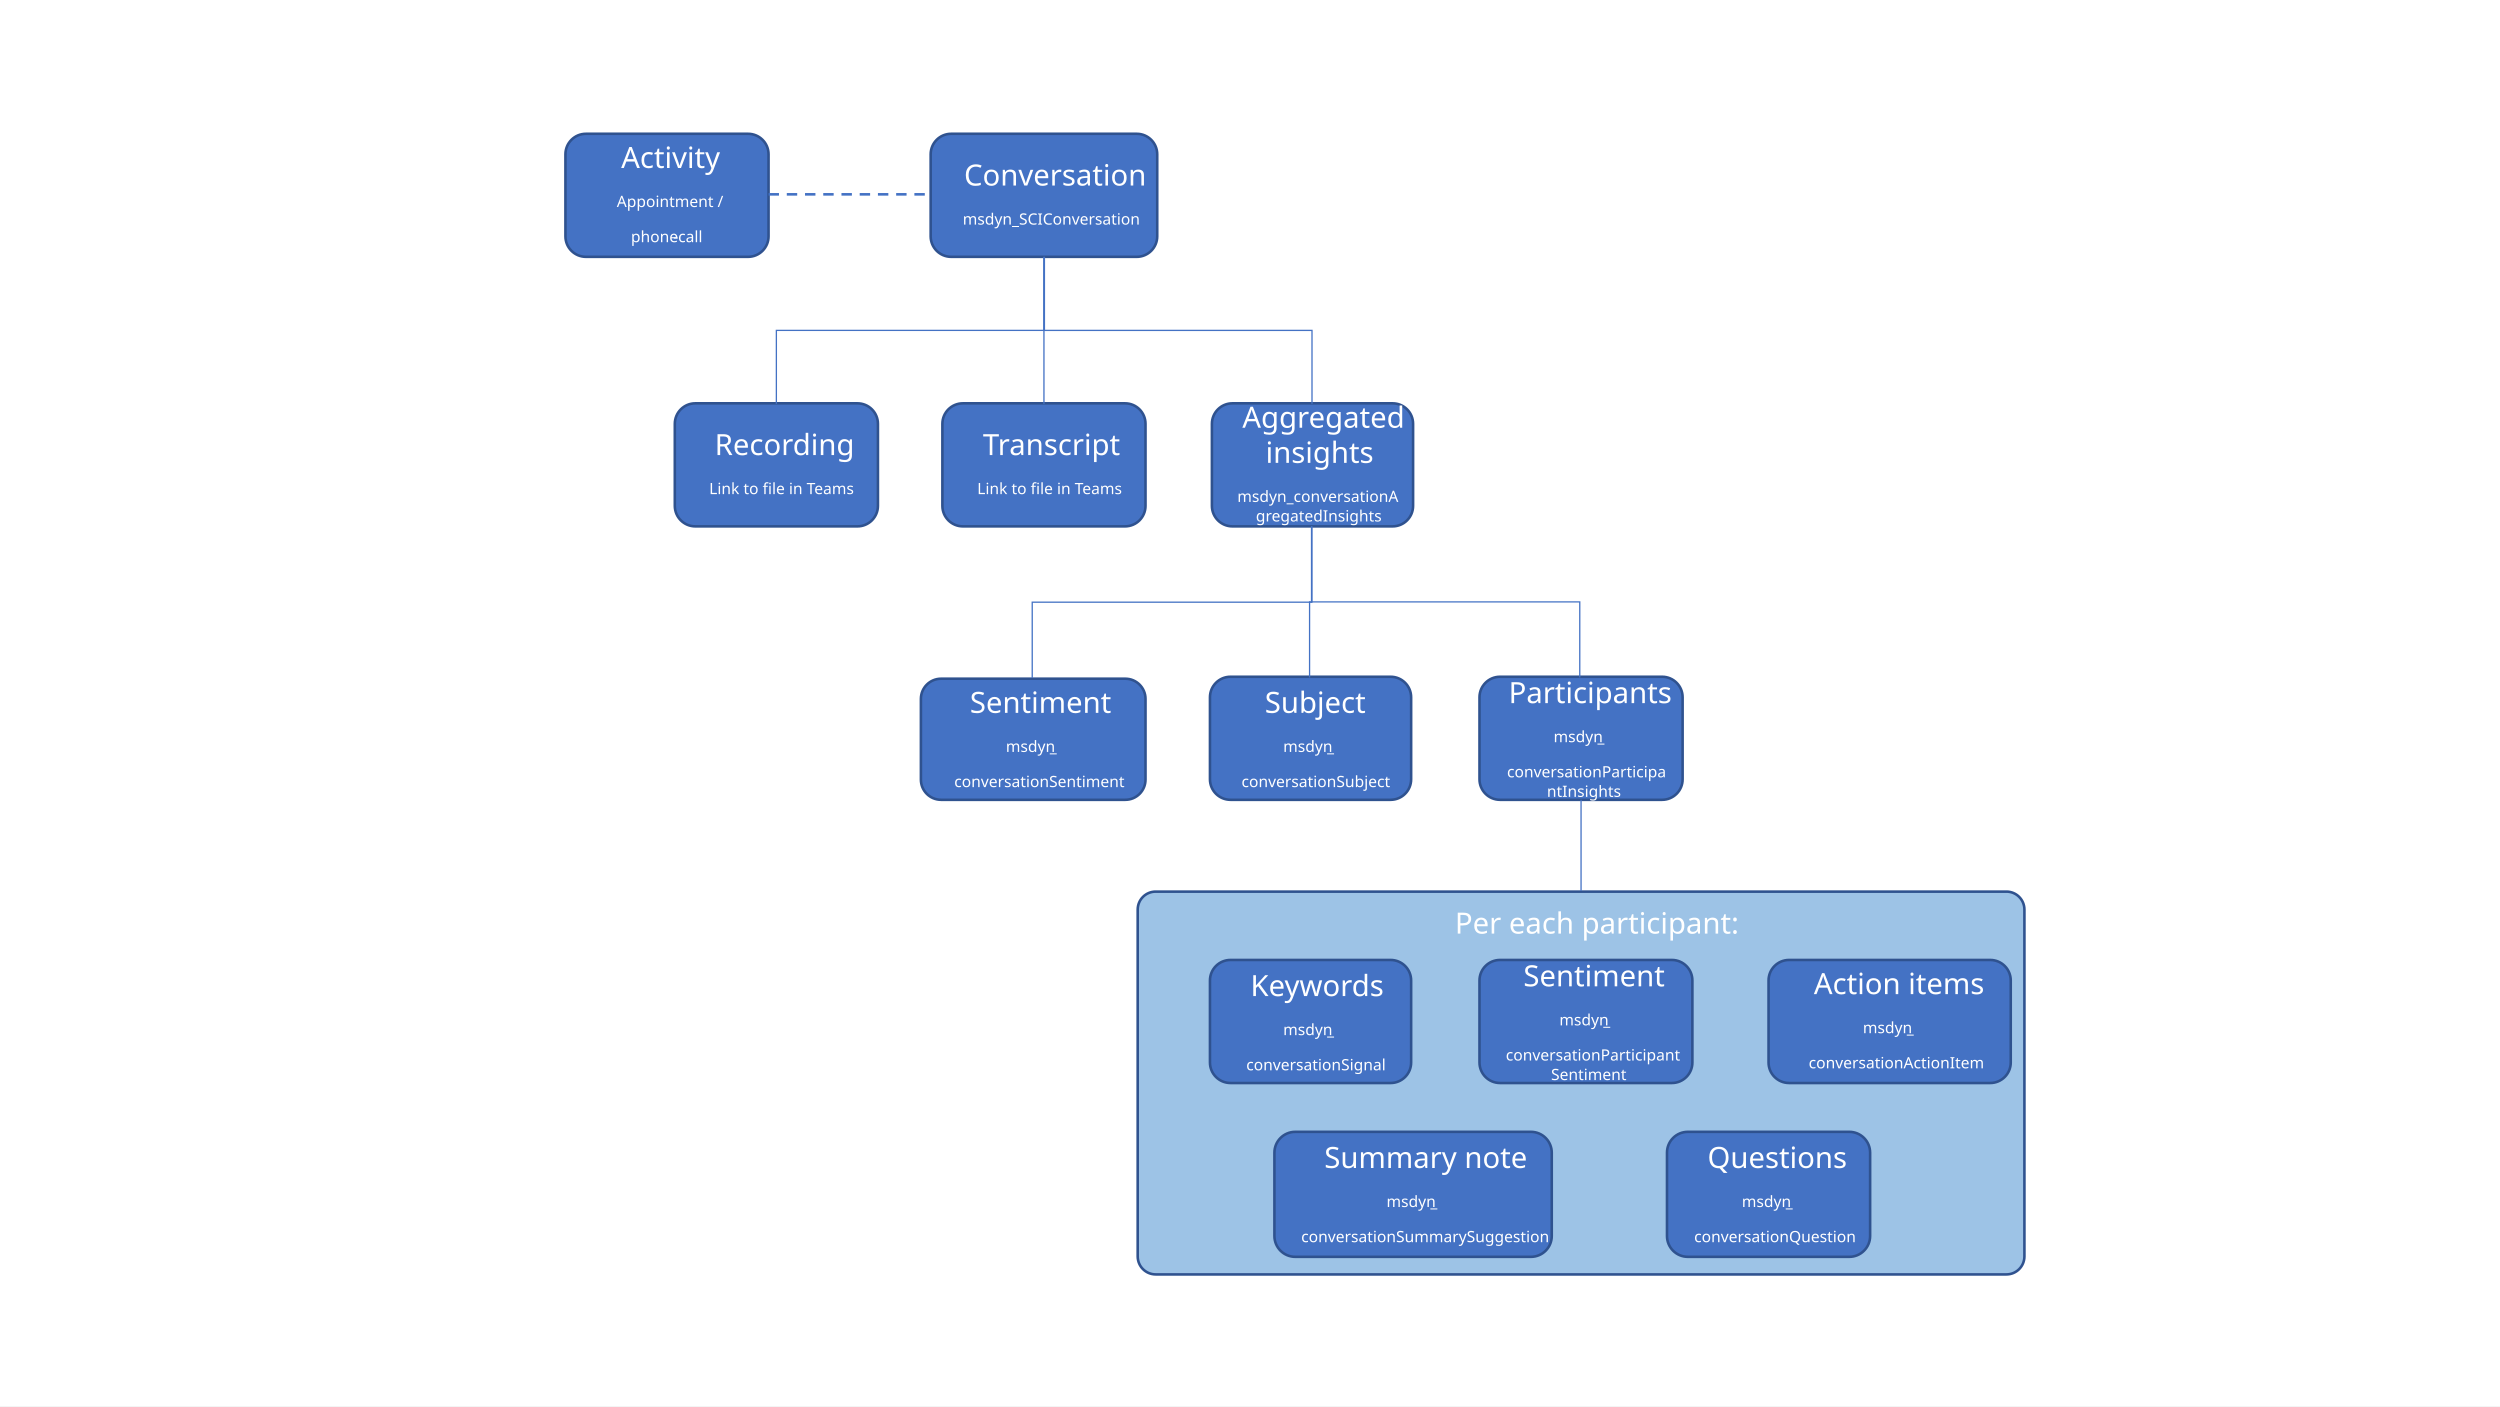
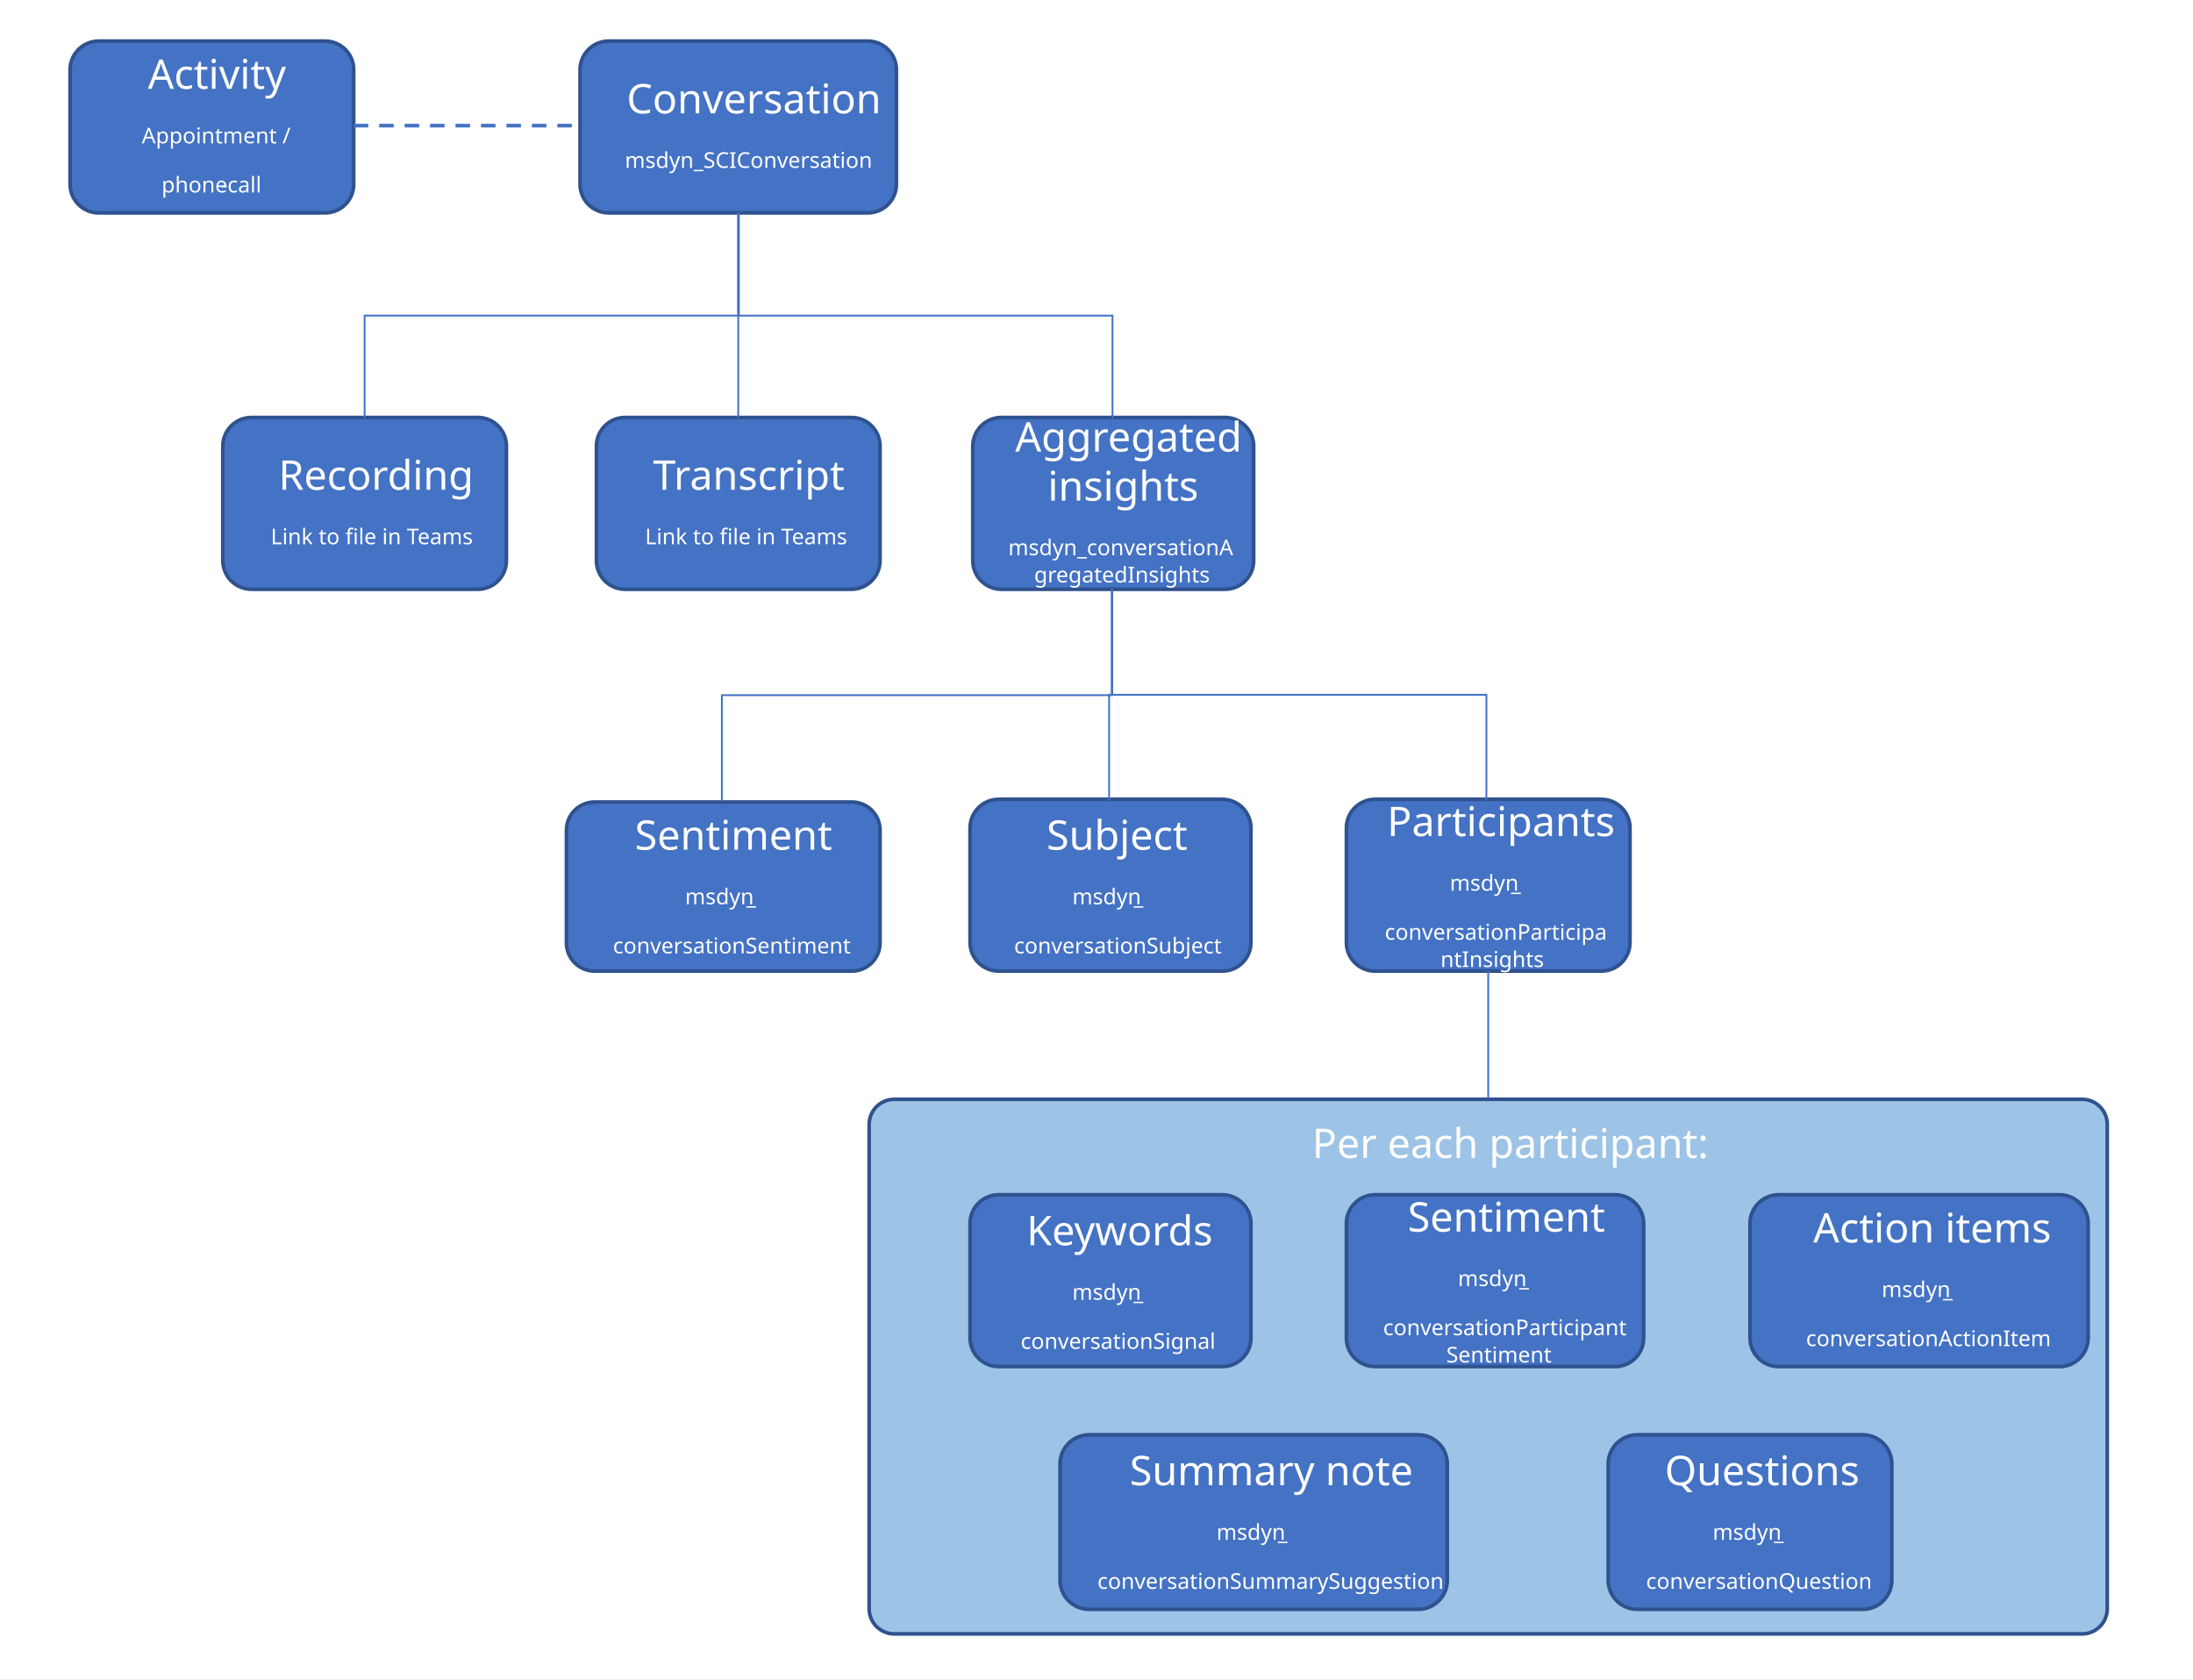
- <svg xmlns="http://www.w3.org/2000/svg" width="1280" height="720" overflow="hidden">
-   <g>
-     <rect x="0" y="0" width="1280" height="720" fill="#FFFFFF" />
-     <path d="M476.5 79C476.5 73.201 481.201 68.5 487 68.5L582 68.5C587.799 68.5 592.5 73.201 592.5 79L592.5 121C592.5 126.799 587.799 131.5 582 131.5L487 131.5C481.201 131.5 476.5 126.799 476.5 121Z" stroke="#2F528F" stroke-width="1.333" stroke-miterlimit="8" fill="#4472C4" fill-rule="evenodd" />
-     <text fill="#FFFFFF" font-family="Calibri,Calibri_MSFontService,sans-serif" font-weight="400" font-size="15" transform="translate(493.576 95)">Conversation</text>
-     <text fill="#FFFFFF" font-family="Calibri,Calibri_MSFontService,sans-serif" font-weight="400" font-size="8" transform="translate(492.91 115)">msdyn_SCIConversation</text>
-     <path d="M289.5 79C289.5 73.201 294.201 68.5 300 68.5L383 68.5C388.799 68.5 393.5 73.201 393.5 79L393.5 121C393.5 126.799 388.799 131.5 383 131.5L300 131.5C294.201 131.5 289.5 126.799 289.5 121Z" stroke="#2F528F" stroke-width="1.333" stroke-miterlimit="8" fill="#4472C4" fill-rule="evenodd" />
-     <text fill="#FFFFFF" font-family="Calibri,Calibri_MSFontService,sans-serif" font-weight="400" font-size="15" transform="translate(318.033 86)">Activity</text>
-     <text fill="#FFFFFF" font-family="Calibri,Calibri_MSFontService,sans-serif" font-weight="400" font-size="8" transform="translate(315.786 106)">Appointment /</text>
-     <text fill="#FFFFFF" font-family="Calibri,Calibri_MSFontService,sans-serif" font-weight="400" font-size="8" transform="translate(323.033 124)">phone</text>
-     <text fill="#FFFFFF" font-family="Calibri,Calibri_MSFontService,sans-serif" font-weight="400" font-size="8" transform="translate(344.7 124)">-</text>
-     <text fill="#FFFFFF" font-family="Calibri,Calibri_MSFontService,sans-serif" font-weight="400" font-size="8" transform="translate(347.2 124)">call</text>
-     <path d="M393.5 99.5 477.256 99.5" stroke="#4472C4" stroke-width="1.333" stroke-miterlimit="8" stroke-dasharray="5.333 4" fill="none" fill-rule="evenodd" />
-     <path d="M345.5 217C345.5 211.201 350.201 206.5 356 206.5L439 206.5C444.799 206.5 449.5 211.201 449.5 217L449.5 259C449.5 264.799 444.799 269.5 439 269.5L356 269.5C350.201 269.5 345.5 264.799 345.5 259Z" stroke="#2F528F" stroke-width="1.333" stroke-miterlimit="8" fill="#4472C4" fill-rule="evenodd" />
-     <text fill="#FFFFFF" font-family="Calibri,Calibri_MSFontService,sans-serif" font-weight="400" font-size="15" transform="translate(365.914 233)">Recording</text>
-     <text fill="#FFFFFF" font-family="Calibri,Calibri_MSFontService,sans-serif" font-weight="400" font-size="8" transform="translate(363.081 253)">Link to file in Teams</text>
-     <path d="M482.5 217C482.5 211.201 487.201 206.5 493 206.5L576 206.5C581.799 206.5 586.5 211.201 586.5 217L586.5 259C586.5 264.799 581.799 269.5 576 269.5L493 269.5C487.201 269.5 482.5 264.799 482.5 259Z" stroke="#2F528F" stroke-width="1.333" stroke-miterlimit="8" fill="#4472C4" fill-rule="evenodd" />
-     <text fill="#FFFFFF" font-family="Calibri,Calibri_MSFontService,sans-serif" font-weight="400" font-size="15" transform="translate(503.246 233)">Transcript</text>
-     <text fill="#FFFFFF" font-family="Calibri,Calibri_MSFontService,sans-serif" font-weight="400" font-size="8" transform="translate(500.326 253)">Link to file in Teams</text>
-     <path d="M620.5 217C620.5 211.201 625.201 206.5 631 206.5L713 206.5C718.799 206.5 723.5 211.201 723.5 217L723.5 259C723.5 264.799 718.799 269.5 713 269.5L631 269.5C625.201 269.5 620.5 264.799 620.5 259Z" stroke="#2F528F" stroke-width="1.333" stroke-miterlimit="8" fill="#4472C4" fill-rule="evenodd" />
-     <text fill="#FFFFFF" font-family="Calibri,Calibri_MSFontService,sans-serif" font-weight="400" font-size="15" transform="translate(636.068 219)">Aggregated</text>
-     <text fill="#FFFFFF" font-family="Calibri,Calibri_MSFontService,sans-serif" font-weight="400" font-size="15" transform="translate(647.988 237)">insights</text>
-     <text fill="#FFFFFF" font-family="Calibri,Calibri_MSFontService,sans-serif" font-weight="400" font-size="8" transform="translate(633.488 257)">msdyn_conversationA</text>
-     <text fill="#FFFFFF" font-family="Calibri,Calibri_MSFontService,sans-serif" font-weight="400" font-size="8" transform="translate(642.988 267)">gregatedInsights</text>
-     <path d="M471.5 357.834C471.5 352.127 476.127 347.5 481.834 347.5L576.167 347.5C581.874 347.5 586.5 352.127 586.5 357.834L586.5 399.167C586.5 404.874 581.874 409.5 576.167 409.5L481.834 409.5C476.127 409.5 471.5 404.874 471.5 399.167Z" stroke="#2F528F" stroke-width="1.333" stroke-miterlimit="8" fill="#4472C4" fill-rule="evenodd" />
-     <text fill="#FFFFFF" font-family="Calibri,Calibri_MSFontService,sans-serif" font-weight="400" font-size="15" transform="translate(496.561 365)">Sentiment</text>
-     <text fill="#FFFFFF" font-family="Calibri,Calibri_MSFontService,sans-serif" font-weight="400" font-size="8" transform="translate(514.981 385)">msdyn</text>
-     <text fill="#FFFFFF" font-family="Calibri,Calibri_MSFontService,sans-serif" font-weight="400" font-size="8" transform="translate(537.481 385)">_</text>
-     <text fill="#FFFFFF" font-family="Calibri,Calibri_MSFontService,sans-serif" font-weight="400" font-size="8" transform="translate(488.561 403)">conversationSentiment</text>
-     <path d="M619.5 357C619.5 351.201 624.201 346.5 630 346.5L712 346.5C717.799 346.5 722.5 351.201 722.5 357L722.5 399C722.5 404.799 717.799 409.5 712 409.5L630 409.5C624.201 409.5 619.5 404.799 619.5 399Z" stroke="#2F528F" stroke-width="1.333" stroke-miterlimit="8" fill="#4472C4" fill-rule="evenodd" />
-     <text fill="#FFFFFF" font-family="Calibri,Calibri_MSFontService,sans-serif" font-weight="400" font-size="15" transform="translate(647.563 365)">Subject</text>
-     <text fill="#FFFFFF" font-family="Calibri,Calibri_MSFontService,sans-serif" font-weight="400" font-size="8" transform="translate(656.976 385)">msdyn</text>
-     <text fill="#FFFFFF" font-family="Calibri,Calibri_MSFontService,sans-serif" font-weight="400" font-size="8" transform="translate(679.476 385)">_</text>
-     <text fill="#FFFFFF" font-family="Calibri,Calibri_MSFontService,sans-serif" font-weight="400" font-size="8" transform="translate(635.643 403)">conversationSubject</text>
-     <path d="M534.745 131.5 534.745 169.158 397.5 169.158 397.5 206.817" stroke="#4472C4" stroke-width="0.667" stroke-miterlimit="8" fill="none" fill-rule="evenodd" />
-     <path d="M534.5 131.5 534.5 169.158 534.5 169.158 534.5 206.817" stroke="#4472C4" stroke-width="0.667" stroke-miterlimit="8" fill="none" fill-rule="evenodd" />
-     <path d="M0 0 37.658 0 37.658 137.245 75.317 137.245" stroke="#4472C4" stroke-width="0.667" stroke-miterlimit="8" fill="none" fill-rule="evenodd" transform="matrix(1.83697e-16 1 1 -1.83697e-16 534.5 131.5)" />
-     <path d="M757.5 357C757.5 351.201 762.201 346.5 768 346.5L851 346.5C856.799 346.5 861.5 351.201 861.5 357L861.5 399C861.5 404.799 856.799 409.5 851 409.5L768 409.5C762.201 409.5 757.5 404.799 757.5 399Z" stroke="#2F528F" stroke-width="1.333" stroke-miterlimit="8" fill="#4472C4" fill-rule="evenodd" />
-     <text fill="#FFFFFF" font-family="Calibri,Calibri_MSFontService,sans-serif" font-weight="400" font-size="15" transform="translate(772.414 360)">Participants</text>
-     <text fill="#FFFFFF" font-family="Calibri,Calibri_MSFontService,sans-serif" font-weight="400" font-size="8" transform="translate(795.414 380)">msdyn</text>
-     <text fill="#FFFFFF" font-family="Calibri,Calibri_MSFontService,sans-serif" font-weight="400" font-size="8" transform="translate(817.914 380)">_</text>
-     <text fill="#FFFFFF" font-family="Calibri,Calibri_MSFontService,sans-serif" font-weight="400" font-size="8" transform="translate(771.58 398)">conversationParticipa</text>
-     <text fill="#FFFFFF" font-family="Calibri,Calibri_MSFontService,sans-serif" font-weight="400" font-size="8" transform="translate(792 408)">ntInsights</text>
-     <path d="M528.5 347.137 528.5 308.318 671.594 308.318 671.594 269.5" stroke="#4472C4" stroke-width="0.667" stroke-miterlimit="8" fill="none" fill-rule="evenodd" />
-     <path d="M670.5 346.857 670.5 308.178 671.595 308.178 671.595 269.5" stroke="#4472C4" stroke-width="0.667" stroke-miterlimit="8" fill="none" fill-rule="evenodd" />
-     <path d="M0 0 38.678 0 38.678 137.342 77.357 137.342" stroke="#4472C4" stroke-width="0.667" stroke-miterlimit="8" fill="none" fill-rule="evenodd" transform="matrix(-1.83697e-16 -1 -1 1.83697e-16 808.842 346.857)" />
-     <path d="M582.5 465.712C582.5 460.624 586.624 456.5 591.712 456.5L1027.29 456.5C1032.38 456.5 1036.5 460.624 1036.5 465.712L1036.5 643.288C1036.5 648.376 1032.38 652.5 1027.29 652.5L591.712 652.5C586.624 652.5 582.5 648.376 582.5 643.288Z" stroke="#2F528F" stroke-width="1.333" stroke-miterlimit="8" fill="#9DC3E6" fill-rule="evenodd" />
-     <text fill="#FFFFFF" font-family="Calibri,Calibri_MSFontService,sans-serif" font-weight="400" font-size="15" transform="translate(744.914 478)">Per each participant:</text>
-     <path d="M619.5 502C619.5 496.201 624.201 491.5 630 491.5L712 491.5C717.799 491.5 722.5 496.201 722.5 502L722.5 544C722.5 549.799 717.799 554.5 712 554.5L630 554.5C624.201 554.5 619.5 549.799 619.5 544Z" stroke="#2F528F" stroke-width="1.333" stroke-miterlimit="8" fill="#4472C4" fill-rule="evenodd" />
-     <text fill="#FFFFFF" font-family="Calibri,Calibri_MSFontService,sans-serif" font-weight="400" font-size="15" transform="translate(640.226 510)">Keywords</text>
-     <text fill="#FFFFFF" font-family="Calibri,Calibri_MSFontService,sans-serif" font-weight="400" font-size="8" transform="translate(656.973 530)">msdyn</text>
-     <text fill="#FFFFFF" font-family="Calibri,Calibri_MSFontService,sans-serif" font-weight="400" font-size="8" transform="translate(679.473 530)">_</text>
-     <text fill="#FFFFFF" font-family="Calibri,Calibri_MSFontService,sans-serif" font-weight="400" font-size="8" transform="translate(638.06 548)">conversationSignal</text>
-     <path d="M757.5 502C757.5 496.201 762.201 491.5 768 491.5L856 491.5C861.799 491.5 866.5 496.201 866.5 502L866.5 544C866.5 549.799 861.799 554.5 856 554.5L768 554.5C762.201 554.5 757.5 549.799 757.5 544Z" stroke="#2F528F" stroke-width="1.333" stroke-miterlimit="8" fill="#4472C4" fill-rule="evenodd" />
-     <text fill="#FFFFFF" font-family="Calibri,Calibri_MSFontService,sans-serif" font-weight="400" font-size="15" transform="translate(779.961 505)">Sentiment</text>
-     <text fill="#FFFFFF" font-family="Calibri,Calibri_MSFontService,sans-serif" font-weight="400" font-size="8" transform="translate(798.381 525)">msdyn</text>
-     <text fill="#FFFFFF" font-family="Calibri,Calibri_MSFontService,sans-serif" font-weight="400" font-size="8" transform="translate(820.881 525)">_</text>
-     <text fill="#FFFFFF" font-family="Calibri,Calibri_MSFontService,sans-serif" font-weight="400" font-size="8" transform="translate(770.961 543)">conversationParticipant</text>
-     <text fill="#FFFFFF" font-family="Calibri,Calibri_MSFontService,sans-serif" font-weight="400" font-size="8" transform="translate(794.128 553)">Sentiment</text>
-     <path d="M905.5 502C905.5 496.201 910.201 491.5 916 491.5L1019 491.5C1024.8 491.5 1029.5 496.201 1029.5 502L1029.5 544C1029.5 549.799 1024.8 554.5 1019 554.5L916 554.5C910.201 554.5 905.5 549.799 905.5 544Z" stroke="#2F528F" stroke-width="1.333" stroke-miterlimit="8" fill="#4472C4" fill-rule="evenodd" />
-     <text fill="#FFFFFF" font-family="Calibri,Calibri_MSFontService,sans-serif" font-weight="400" font-size="15" transform="translate(928.694 509)">Action items</text>
-     <text fill="#FFFFFF" font-family="Calibri,Calibri_MSFontService,sans-serif" font-weight="400" font-size="8" transform="translate(953.774 529)">msdyn</text>
-     <text fill="#FFFFFF" font-family="Calibri,Calibri_MSFontService,sans-serif" font-weight="400" font-size="8" transform="translate(976.274 529)">_</text>
-     <text fill="#FFFFFF" font-family="Calibri,Calibri_MSFontService,sans-serif" font-weight="400" font-size="8" transform="translate(926.028 547)">conversationActionItem</text>
-     <path d="M652.5 590.167C652.5 584.276 657.276 579.5 663.167 579.5L783.833 579.5C789.724 579.5 794.5 584.276 794.5 590.167L794.5 632.833C794.5 638.724 789.724 643.5 783.833 643.5L663.167 643.5C657.276 643.5 652.5 638.724 652.5 632.833Z" stroke="#2F528F" stroke-width="1.333" stroke-miterlimit="8" fill="#4472C4" fill-rule="evenodd" />
-     <text fill="#FFFFFF" font-family="Calibri,Calibri_MSFontService,sans-serif" font-weight="400" font-size="15" transform="translate(678.032 598)">Summary note</text>
-     <text fill="#FFFFFF" font-family="Calibri,Calibri_MSFontService,sans-serif" font-weight="400" font-size="8" transform="translate(709.866 618)">msdyn</text>
-     <text fill="#FFFFFF" font-family="Calibri,Calibri_MSFontService,sans-serif" font-weight="400" font-size="8" transform="translate(732.366 618)">_</text>
-     <text fill="#FFFFFF" font-family="Calibri,Calibri_MSFontService,sans-serif" font-weight="400" font-size="8" transform="translate(666.199 636)">conversationSummarySuggestion</text>
-     <path d="M853.5 590.167C853.5 584.276 858.276 579.5 864.167 579.5L946.833 579.5C952.724 579.5 957.5 584.276 957.5 590.167L957.5 632.833C957.5 638.724 952.724 643.5 946.833 643.5L864.167 643.5C858.276 643.5 853.5 638.724 853.5 632.833Z" stroke="#2F528F" stroke-width="1.333" stroke-miterlimit="8" fill="#4472C4" fill-rule="evenodd" />
-     <text fill="#FFFFFF" font-family="Calibri,Calibri_MSFontService,sans-serif" font-weight="400" font-size="15" transform="translate(874.224 598)">Questions</text>
-     <text fill="#FFFFFF" font-family="Calibri,Calibri_MSFontService,sans-serif" font-weight="400" font-size="8" transform="translate(891.804 618)">msdyn</text>
-     <text fill="#FFFFFF" font-family="Calibri,Calibri_MSFontService,sans-serif" font-weight="400" font-size="8" transform="translate(914.304 618)">_</text>
-     <text fill="#FFFFFF" font-family="Calibri,Calibri_MSFontService,sans-serif" font-weight="400" font-size="8" transform="translate(867.391 636)">conversationQuestion</text>
-     <path d="M0 0 23.306 0 23.306 0 46.613 0" stroke="#4472C4" stroke-width="0.667" stroke-miterlimit="8" fill="none" fill-rule="evenodd" transform="matrix(-1.83697e-16 -1 -1 1.83697e-16 809.5 456.113)" />
+ <svg xmlns="http://www.w3.org/2000/svg" width="804.14" height="615.67" overflow="hidden" version="1.1">
+   <g transform="translate(-263.8 -53.439)">
+     <rect x="263.8" y="53.439" width="804.14" height="615.67" fill="#fff" />
+     <path d="m476.5 79c0-5.799 4.701-10.5 10.5-10.5h95c5.799 0 10.5 4.701 10.5 10.5v42c0 5.799-4.701 10.5-10.5 10.5h-95c-5.799 0-10.5-4.701-10.5-10.5z" fill="#4472c4" fill-rule="evenodd" stroke="#2f528f" stroke-miterlimit="8" stroke-width="1.333" />
+     <text transform="translate(493.58 95)" fill="#ffffff" font-family="Calibri, Calibri_MSFontService, sans-serif" font-size="15px" font-weight="400">Conversation</text>
+     <text transform="translate(492.91,115)" fill="#ffffff" font-family="Calibri, Calibri_MSFontService, sans-serif" font-size="8px" font-weight="400">msdyn_SCIConversation</text>
+     <path d="m289.5 79c0-5.799 4.701-10.5 10.5-10.5h83c5.799 0 10.5 4.701 10.5 10.5v42c0 5.799-4.701 10.5-10.5 10.5h-83c-5.799 0-10.5-4.701-10.5-10.5z" fill="#4472c4" fill-rule="evenodd" stroke="#2f528f" stroke-miterlimit="8" stroke-width="1.333" />
+     <g fill="#ffffff" font-family="Calibri, Calibri_MSFontService, sans-serif" font-weight="400">
+       <text transform="translate(318.03 86)" font-size="15px">Activity</text>
+       <g font-size="8px">
+         <text transform="translate(315.79 106)">Appointment /</text>
+         <text transform="translate(323.03 124)">phone</text>
+         <text transform="translate(344.7,124)">-</text>
+         <text transform="translate(347.2,124)">call</text>
+       </g>
+     </g>
+     <path d="m393.5 99.5 83.756 1e-4" fill="none" fill-rule="evenodd" stroke="#4472c4" stroke-dasharray="5.333, 4" stroke-miterlimit="8" stroke-width="1.333" />
+     <path d="m345.5 217c0-5.799 4.701-10.5 10.5-10.5h83c5.799 0 10.5 4.701 10.5 10.5v42c0 5.799-4.701 10.5-10.5 10.5h-83c-5.799 0-10.5-4.701-10.5-10.5z" fill="#4472c4" fill-rule="evenodd" stroke="#2f528f" stroke-miterlimit="8" stroke-width="1.333" />
+     <text transform="translate(365.91 233)" fill="#ffffff" font-family="Calibri, Calibri_MSFontService, sans-serif" font-size="15px" font-weight="400">Recording</text>
+     <text transform="translate(363.08 253)" fill="#ffffff" font-family="Calibri, Calibri_MSFontService, sans-serif" font-size="8px" font-weight="400">Link to file in Teams</text>
+     <path d="m482.5 217c0-5.799 4.701-10.5 10.5-10.5h83c5.799 0 10.5 4.701 10.5 10.5v42c0 5.799-4.701 10.5-10.5 10.5h-83c-5.799 0-10.5-4.701-10.5-10.5z" fill="#4472c4" fill-rule="evenodd" stroke="#2f528f" stroke-miterlimit="8" stroke-width="1.333" />
+     <text transform="translate(503.25 233)" fill="#ffffff" font-family="Calibri, Calibri_MSFontService, sans-serif" font-size="15px" font-weight="400">Transcript</text>
+     <text transform="translate(500.33 253)" fill="#ffffff" font-family="Calibri, Calibri_MSFontService, sans-serif" font-size="8px" font-weight="400">Link to file in Teams</text>
+     <path d="m620.5 217c0-5.799 4.701-10.5 10.5-10.5h82c5.799 0 10.5 4.701 10.5 10.5v42c0 5.799-4.701 10.5-10.5 10.5h-82c-5.799 0-10.5-4.701-10.5-10.5z" fill="#4472c4" fill-rule="evenodd" stroke="#2f528f" stroke-miterlimit="8" stroke-width="1.333" />
+     <g fill="#ffffff" font-family="Calibri, Calibri_MSFontService, sans-serif" font-weight="400">
+       <text transform="translate(636.07 219)" font-size="15px">Aggregated</text>
+       <text transform="translate(647.99 237)" font-size="15px">insights</text>
+       <text transform="translate(633.49 257)" font-size="8px">msdyn_conversationA</text>
+       <text transform="translate(642.99 267)" font-size="8px">gregatedInsights</text>
+     </g>
+     <path d="m471.5 357.83c0-5.707 4.627-10.334 10.334-10.334h94.333c5.707 0 10.333 4.627 10.333 10.334v41.333c0 5.707-4.626 10.333-10.333 10.333h-94.333c-5.707 0-10.334-4.626-10.334-10.333z" fill="#4472c4" fill-rule="evenodd" stroke="#2f528f" stroke-miterlimit="8" stroke-width="1.333" />
+     <g fill="#ffffff" font-family="Calibri, Calibri_MSFontService, sans-serif" font-weight="400">
+       <text transform="translate(496.56 365)" font-size="15px">Sentiment</text>
+       <g font-size="8px">
+         <text transform="translate(514.98 385)">msdyn</text>
+         <text transform="translate(537.48 385)">_</text>
+         <text transform="translate(488.56 403)">conversationSentiment</text>
+       </g>
+     </g>
+     <path d="m619.5 357c0-5.799 4.701-10.5 10.5-10.5h82c5.799 0 10.5 4.701 10.5 10.5v42c0 5.799-4.701 10.5-10.5 10.5h-82c-5.799 0-10.5-4.701-10.5-10.5z" fill="#4472c4" fill-rule="evenodd" stroke="#2f528f" stroke-miterlimit="8" stroke-width="1.333" />
+     <g fill="#ffffff" font-family="Calibri, Calibri_MSFontService, sans-serif" font-weight="400">
+       <text transform="translate(647.56 365)" font-size="15px">Subject</text>
+       <g font-size="8px">
+         <text transform="translate(656.98 385)">msdyn</text>
+         <text transform="translate(679.48 385)">_</text>
+         <text transform="translate(635.64 403)">conversationSubject</text>
+       </g>
+     </g>
+     <g fill="none" fill-rule="evenodd" stroke="#4472c4" stroke-miterlimit="8" stroke-width=".667">
+       <path d="m534.74 131.5v37.658h-137.24v37.659" />
+       <path d="m534.5 131.5v75.317" />
+       <path transform="matrix(0,1,1,0,534.5,131.5)" d="m0 0h37.658v137.24h37.658" />
+     </g>
+     <path d="m757.5 357c0-5.799 4.701-10.5 10.5-10.5h83c5.799 0 10.5 4.701 10.5 10.5v42c0 5.799-4.701 10.5-10.5 10.5h-83c-5.799 0-10.5-4.701-10.5-10.5z" fill="#4472c4" fill-rule="evenodd" stroke="#2f528f" stroke-miterlimit="8" stroke-width="1.333" />
+     <g fill="#ffffff" font-family="Calibri, Calibri_MSFontService, sans-serif" font-weight="400">
+       <text transform="translate(772.41 360)" font-size="15px">Participants</text>
+       <g font-size="8px">
+         <text transform="translate(795.41 380)">msdyn</text>
+         <text transform="translate(817.91 380)">_</text>
+         <text transform="translate(771.58,398)">conversationParticipa</text>
+         <text transform="translate(792,408)">ntInsights</text>
+       </g>
+     </g>
+     <g fill="none" fill-rule="evenodd" stroke="#4472c4" stroke-miterlimit="8" stroke-width=".667">
+       <path d="m528.5 347.14v-38.819h143.09v-38.818" />
+       <path d="m670.5 346.86v-38.679h1.095v-38.678" />
+       <path transform="matrix(0 -1 -1 0 808.84 346.86)" d="m0 0h38.678v137.34h38.678" />
+     </g>
+     <path d="m582.5 465.71c0-5.088 4.124-9.212 9.212-9.212h435.58c5.09 0 9.21 4.124 9.21 9.212v177.58c0 5.088-4.12 9.212-9.21 9.212h-435.58c-5.088 0-9.212-4.124-9.212-9.212z" fill="#9dc3e6" fill-rule="evenodd" stroke="#2f528f" stroke-miterlimit="8" stroke-width="1.333" />
+     <text transform="translate(744.91 478)" fill="#ffffff" font-family="Calibri, Calibri_MSFontService, sans-serif" font-size="15px" font-weight="400">Per each participant:</text>
+     <path d="m619.5 502c0-5.799 4.701-10.5 10.5-10.5h82c5.799 0 10.5 4.701 10.5 10.5v42c0 5.799-4.701 10.5-10.5 10.5h-82c-5.799 0-10.5-4.701-10.5-10.5z" fill="#4472c4" fill-rule="evenodd" stroke="#2f528f" stroke-miterlimit="8" stroke-width="1.333" />
+     <g fill="#ffffff" font-family="Calibri, Calibri_MSFontService, sans-serif" font-weight="400">
+       <text transform="translate(640.23 510)" font-size="15px">Keywords</text>
+       <g font-size="8px">
+         <text transform="translate(656.97 530)">msdyn</text>
+         <text transform="translate(679.47 530)">_</text>
+         <text transform="translate(638.06,548)">conversationSignal</text>
+       </g>
+     </g>
+     <path d="m757.5 502c0-5.799 4.701-10.5 10.5-10.5h88c5.799 0 10.5 4.701 10.5 10.5v42c0 5.799-4.701 10.5-10.5 10.5h-88c-5.799 0-10.5-4.701-10.5-10.5z" fill="#4472c4" fill-rule="evenodd" stroke="#2f528f" stroke-miterlimit="8" stroke-width="1.333" />
+     <g fill="#ffffff" font-family="Calibri, Calibri_MSFontService, sans-serif" font-weight="400">
+       <text transform="translate(779.96 505)" font-size="15px">Sentiment</text>
+       <g font-size="8px">
+         <text transform="translate(798.38 525)">msdyn</text>
+         <text transform="translate(820.88 525)">_</text>
+         <text transform="translate(770.96 543)">conversationParticipant</text>
+         <text transform="translate(794.13 553)">Sentiment</text>
+       </g>
+     </g>
+     <path d="m905.5 502c0-5.799 4.701-10.5 10.5-10.5h103c5.8 0 10.5 4.701 10.5 10.5v42c0 5.799-4.7 10.5-10.5 10.5h-103c-5.799 0-10.5-4.701-10.5-10.5z" fill="#4472c4" fill-rule="evenodd" stroke="#2f528f" stroke-miterlimit="8" stroke-width="1.333" />
+     <g fill="#ffffff" font-family="Calibri, Calibri_MSFontService, sans-serif" font-weight="400">
+       <text transform="translate(928.69 509)" font-size="15px">Action items</text>
+       <g font-size="8px">
+         <text transform="translate(953.77 529)">msdyn</text>
+         <text transform="translate(976.27 529)">_</text>
+         <text transform="translate(926.03 547)">conversationActionItem</text>
+       </g>
+     </g>
+     <path d="m652.5 590.17c0-5.891 4.776-10.667 10.667-10.667h120.67c5.891 0 10.667 4.776 10.667 10.667v42.666c0 5.891-4.776 10.667-10.667 10.667h-120.67c-5.891 0-10.667-4.776-10.667-10.667z" fill="#4472c4" fill-rule="evenodd" stroke="#2f528f" stroke-miterlimit="8" stroke-width="1.333" />
+     <g fill="#ffffff" font-family="Calibri, Calibri_MSFontService, sans-serif" font-weight="400">
+       <text transform="translate(678.03 598)" font-size="15px">Summary note</text>
+       <g font-size="8px">
+         <text transform="translate(709.87 618)">msdyn</text>
+         <text transform="translate(732.37 618)">_</text>
+         <text transform="translate(666.2 636)">conversationSummarySuggestion</text>
+       </g>
+     </g>
+     <path d="m853.5 590.17c0-5.891 4.776-10.667 10.667-10.667h82.666c5.891 0 10.667 4.776 10.667 10.667v42.666c0 5.891-4.776 10.667-10.667 10.667h-82.666c-5.891 0-10.667-4.776-10.667-10.667z" fill="#4472c4" fill-rule="evenodd" stroke="#2f528f" stroke-miterlimit="8" stroke-width="1.333" />
+     <g fill="#ffffff" font-family="Calibri, Calibri_MSFontService, sans-serif" font-weight="400">
+       <text transform="translate(874.22 598)" font-size="15px">Questions</text>
+       <g font-size="8px">
+         <text transform="translate(891.8 618)">msdyn</text>
+         <text transform="translate(914.3 618)">_</text>
+         <text transform="translate(867.39 636)">conversationQuestion</text>
+       </g>
+     </g>
+     <path transform="matrix(0 -1 -1 0 809.5 456.11)" d="m0 0h23.306v1.0499e-4h23.306" fill="none" fill-rule="evenodd" stroke="#4472c4" stroke-miterlimit="8" stroke-width=".667" />
  </g>
</svg>
